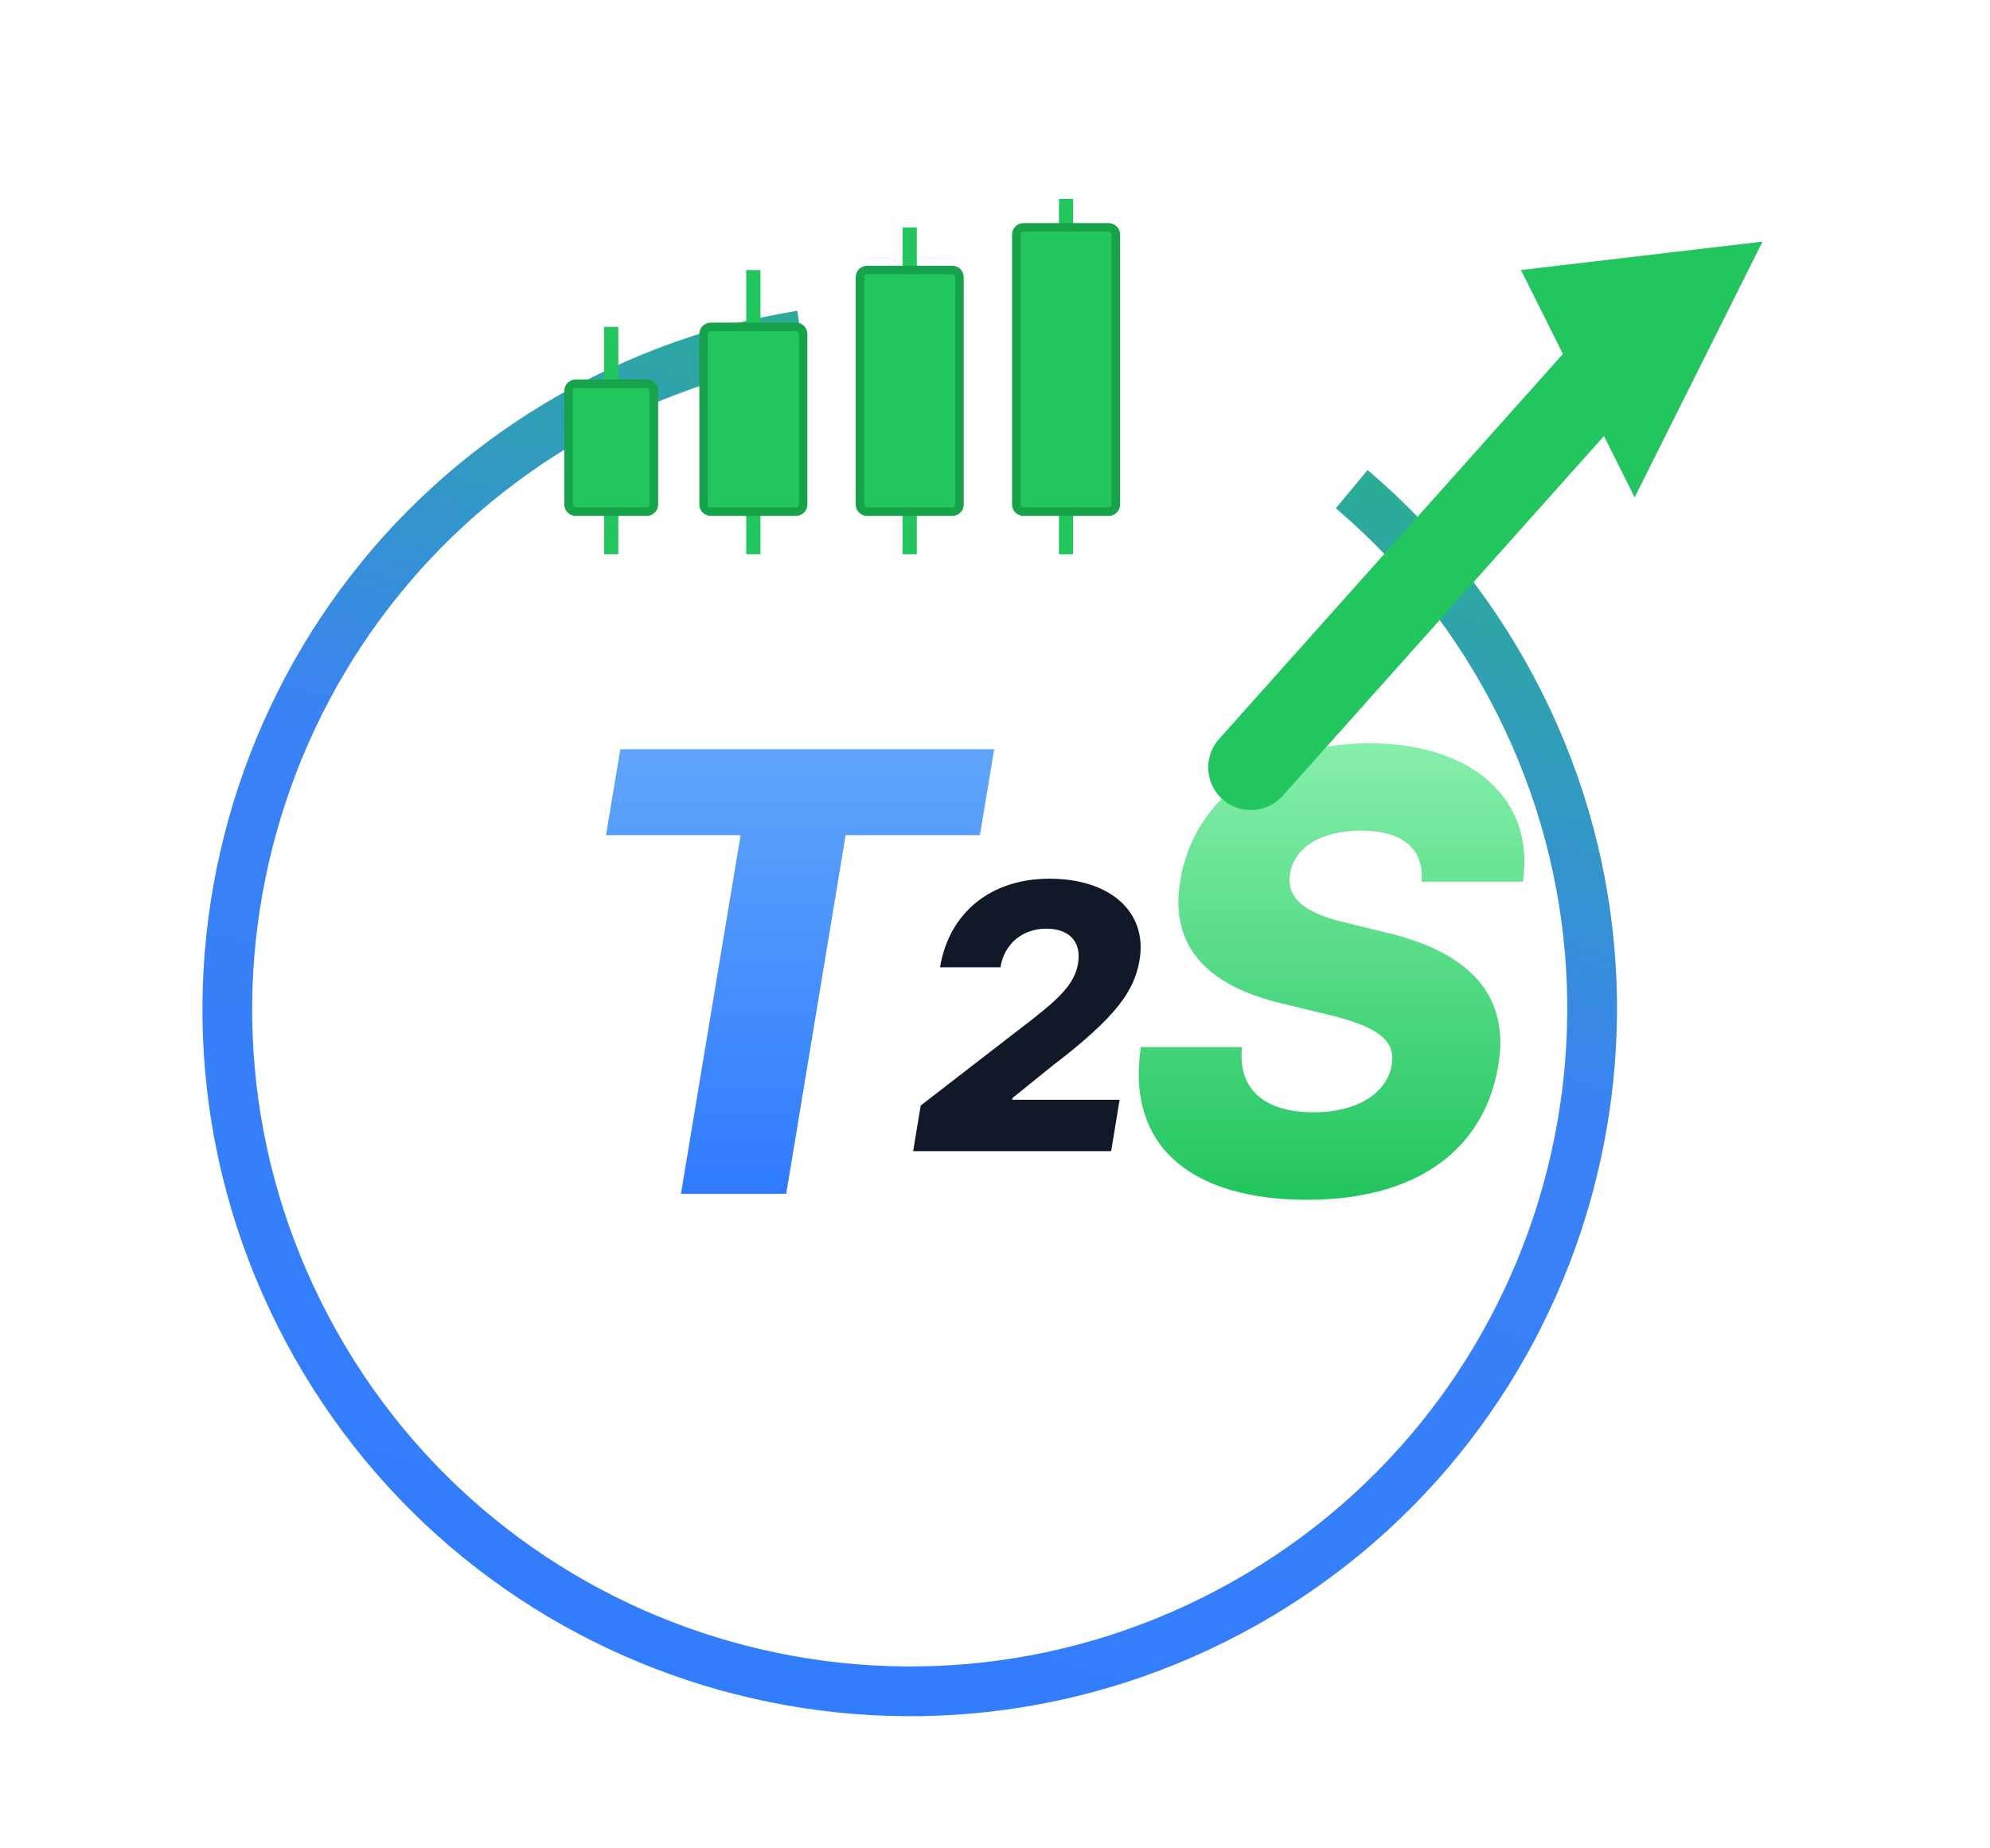
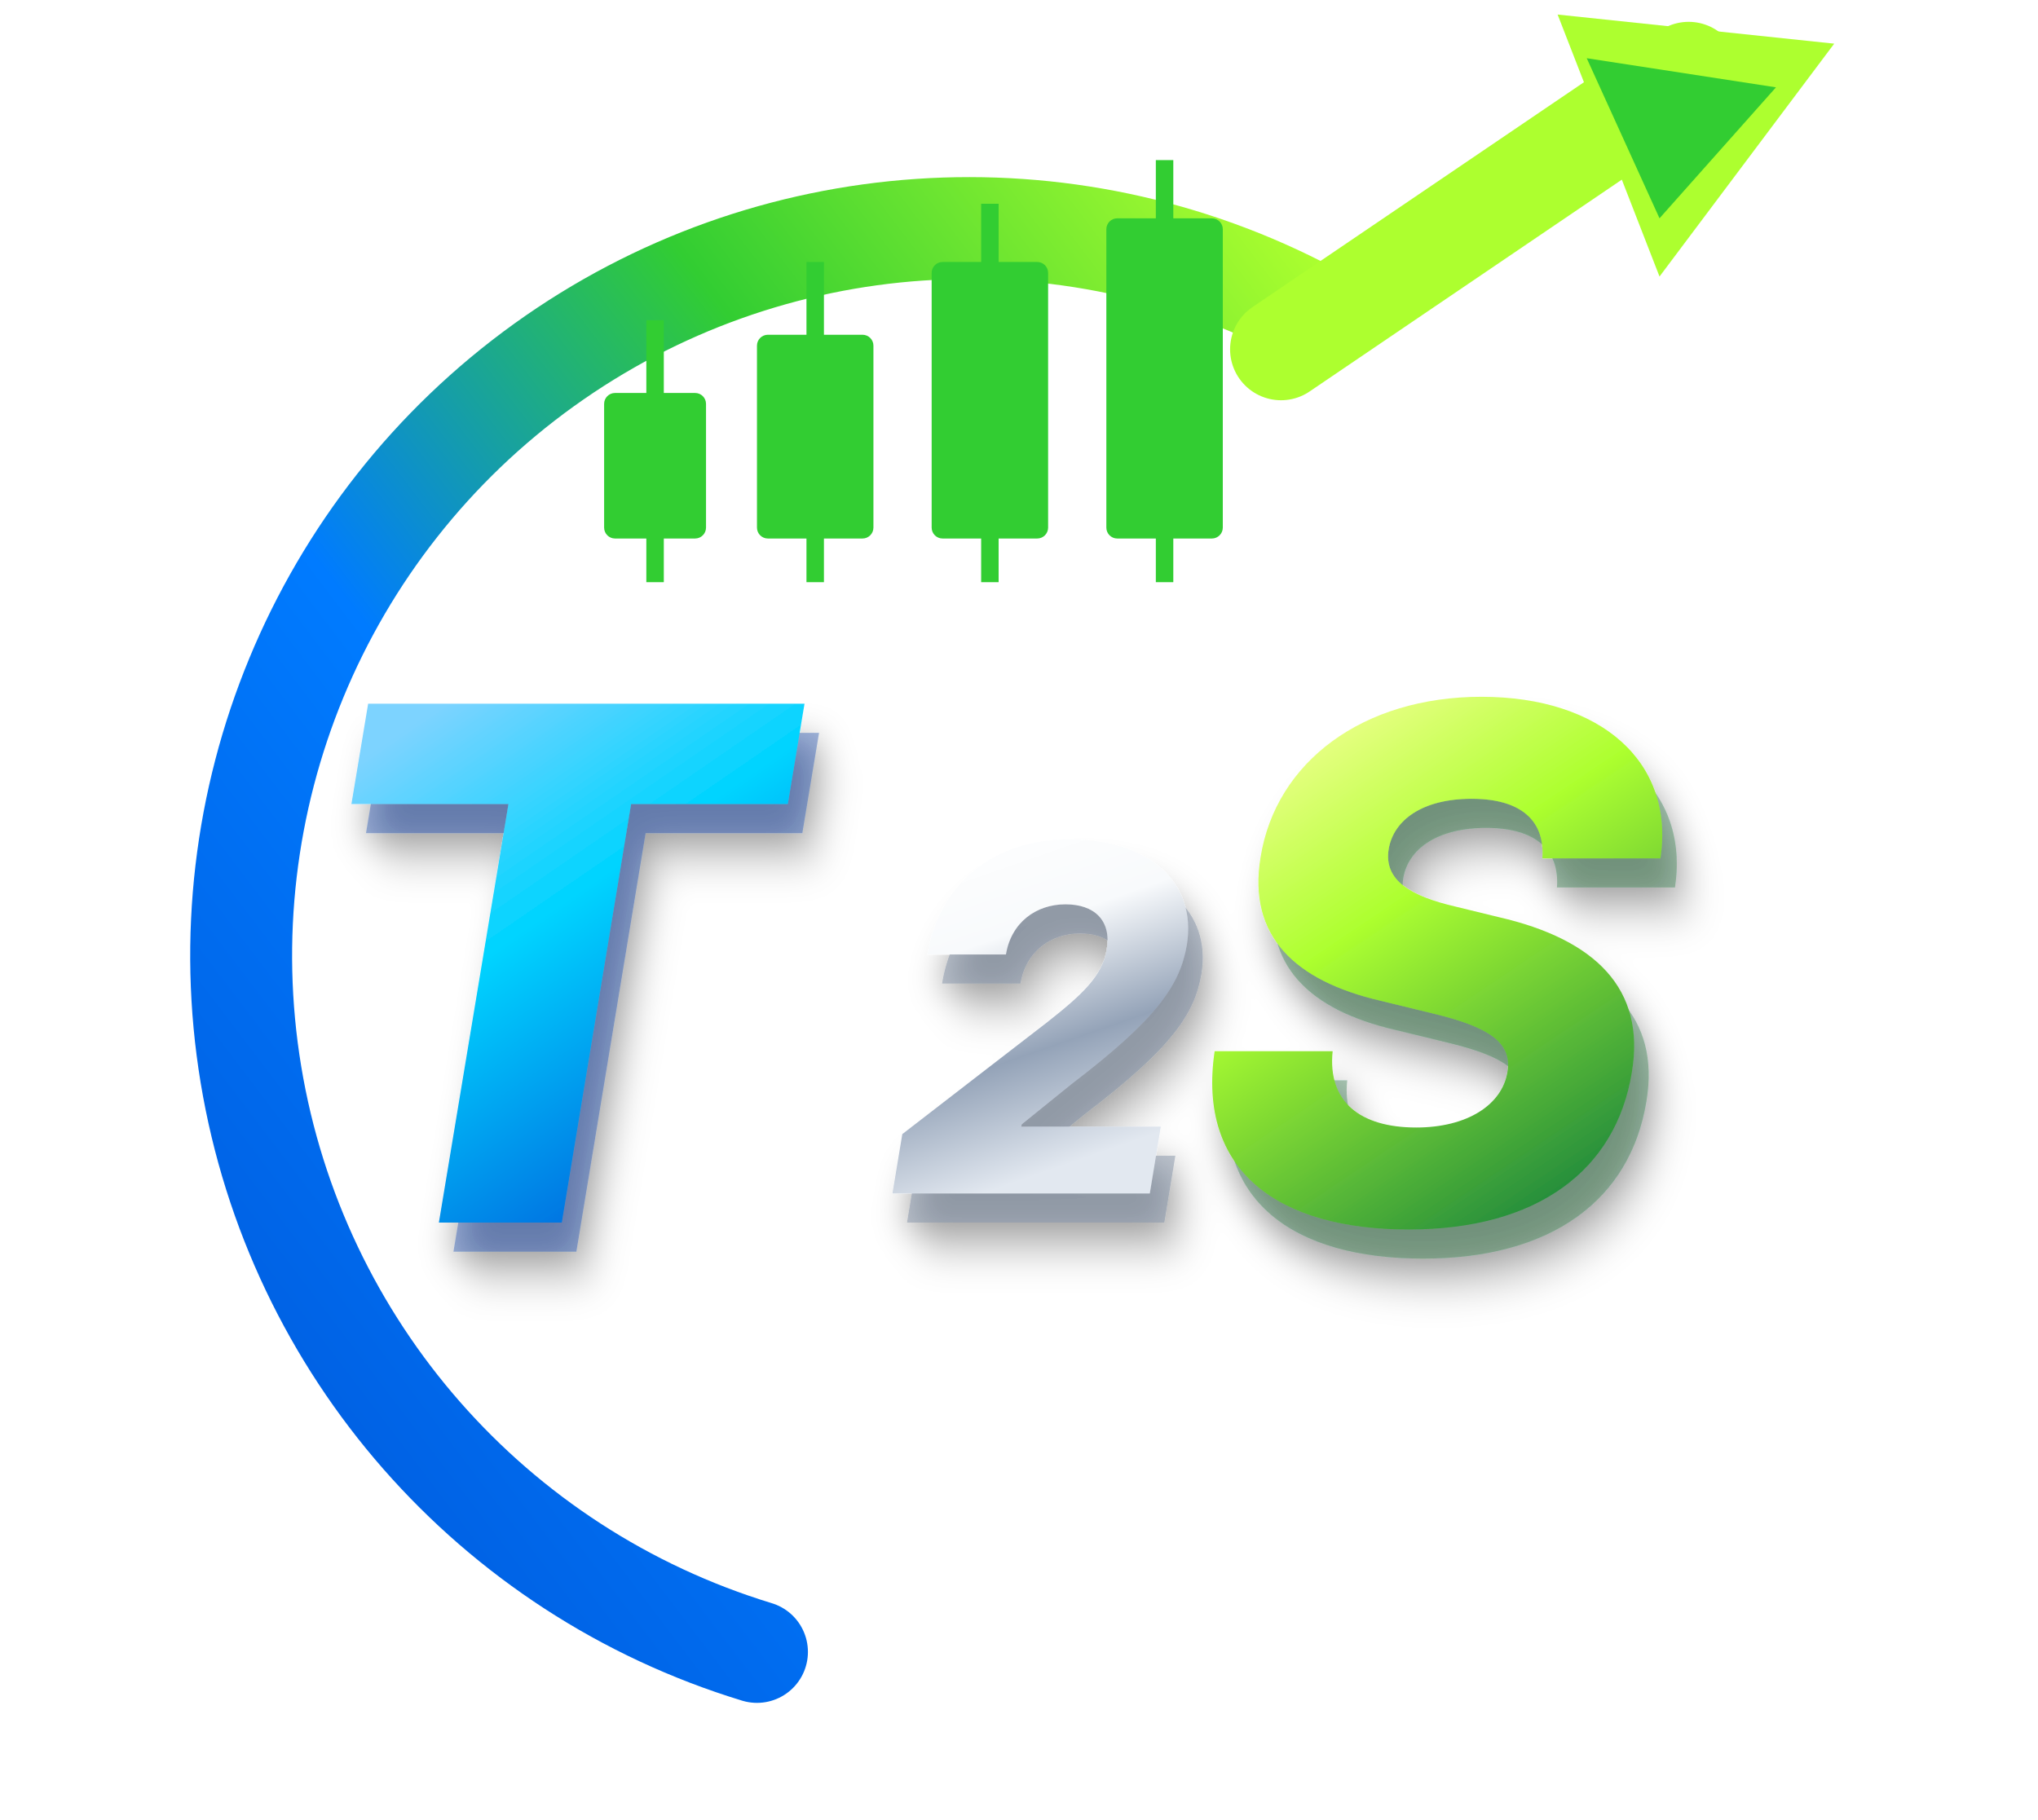
- <svg xmlns="http://www.w3.org/2000/svg" viewBox="0 0 280 260">
+ <svg xmlns="http://www.w3.org/2000/svg" viewBox="0 0 280 250">
  <defs>
    <linearGradient id="ring" x1="0" y1="1" x2="1" y2="0">
-       <stop offset="0%" stop-color="#2f7bff" />
-       <stop offset="55%" stop-color="#3b82f6" />
-       <stop offset="100%" stop-color="#22c55e" />
+       <stop offset="0%" stop-color="#0057D9" />
+       <stop offset="42%" stop-color="#007BFF" />
+       <stop offset="70%" stop-color="#32CD32" />
+       <stop offset="100%" stop-color="#ADFF2F" />
    </linearGradient>
-     <linearGradient id="t" x1="0" y1="0" x2="0" y2="1">
-       <stop offset="0%" stop-color="#60a5fa" />
-       <stop offset="100%" stop-color="#2f7bff" />
+     <linearGradient id="t" x1="0.2" y1="0" x2="0.8" y2="1">
+       <stop offset="0%" stop-color="#7DD3FF" />
+       <stop offset="40%" stop-color="#00D4FF" />
+       <stop offset="100%" stop-color="#0057D9" />
    </linearGradient>
-     <linearGradient id="s" x1="0" y1="0" x2="0" y2="1">
-       <stop offset="0%" stop-color="#86efac" />
-       <stop offset="100%" stop-color="#22c55e" />
+     <linearGradient id="two" x1="0" y1="0" x2="0.3" y2="1">
+       <stop offset="0%" stop-color="#FFFFFF" />
+       <stop offset="35%" stop-color="#F8FAFC" />
+       <stop offset="68%" stop-color="#94A3B8" />
+       <stop offset="100%" stop-color="#E2E8F0" />
    </linearGradient>
+     <linearGradient id="s" x1="0.2" y1="0" x2="0.8" y2="1">
+       <stop offset="0%" stop-color="#F7FF9A" />
+       <stop offset="38%" stop-color="#ADFF2F" />
+       <stop offset="100%" stop-color="#15803D" />
+     </linearGradient>
+     <filter id="shadow" x="-20%" y="-20%" width="140%" height="140%">
+       <feDropShadow dx="2" dy="5" stdDeviation="2.4" flood-color="#000000" flood-opacity="0.4" />
+     </filter>
  </defs>
-   <circle cx="128" cy="142" r="96" fill="none" stroke="url(#ring)" stroke-width="7" stroke-dasharray="520 83" stroke-dashoffset="36" transform="rotate(-28 128 142)" />
-   <g fill="#22c55e" stroke="#16a34a" stroke-width="1.2">
-     <line x1="86" y1="46" x2="86" y2="78" stroke="#22c55e" stroke-width="2" />
-     <rect x="80" y="54" width="12" height="18" rx="1" />
-     <line x1="106" y1="38" x2="106" y2="78" stroke="#22c55e" stroke-width="2" />
-     <rect x="99" y="46" width="14" height="26" rx="1" />
-     <line x1="128" y1="32" x2="128" y2="78" stroke="#22c55e" stroke-width="2" />
-     <rect x="121" y="38" width="14" height="34" rx="1" />
-     <line x1="150" y1="28" x2="150" y2="78" stroke="#22c55e" stroke-width="2" />
-     <rect x="143" y="32" width="14" height="40" rx="1" />
+   <path d="M 104 227 A 100 100 0 1 1 180 43" fill="none" stroke="url(#ring)" stroke-width="14" stroke-linecap="round" />
+   <path d="M176 48 L232 10" stroke="#ADFF2F" stroke-width="14" stroke-linecap="round" />
+   <polygon points="214,2 252,6 228,38" fill="#ADFF2F" />
+   <polygon points="218,8 244,12 228,30" fill="#32CD32" />
+   <g fill="#32CD32">
+     <line x1="90" y1="44" x2="90" y2="80" stroke="#32CD32" stroke-width="2.4" />
+     <rect x="83" y="54" width="14" height="20" rx="1.5" />
+     <line x1="112" y1="36" x2="112" y2="80" stroke="#32CD32" stroke-width="2.4" />
+     <rect x="104" y="46" width="16" height="28" rx="1.5" />
+     <line x1="136" y1="28" x2="136" y2="80" stroke="#32CD32" stroke-width="2.4" />
+     <rect x="128" y="36" width="16" height="38" rx="1.5" />
+     <line x1="160" y1="22" x2="160" y2="80" stroke="#32CD32" stroke-width="2.4" />
+     <rect x="152" y="30" width="16" height="44" rx="1.5" />
  </g>
-   <g stroke="url(#t)" stroke-width="4" stroke-linecap="round">
-     <line x1="22" y1="118" x2="58" y2="118" />
-     <line x1="16" y1="134" x2="56" y2="134" />
-     <line x1="26" y1="150" x2="60" y2="150" />
+   <g filter="url(#shadow)" font-family="Inter, Arial Black, sans-serif" font-style="italic" font-weight="800">
+     <text x="42" y="172" font-size="98" fill="#003A99" opacity="0.35">T</text>
+     <text x="40" y="168" font-size="98" fill="url(#t)">T</text>
+     <text x="124" y="168" font-size="66" fill="#64748B" opacity="0.4">2</text>
+     <text x="122" y="164" font-size="66" fill="url(#two)">2</text>
+     <text x="166" y="172" font-size="98" fill="#166534" opacity="0.35">S</text>
+     <text x="164" y="168" font-size="98" fill="url(#s)">S</text>
  </g>
-   <g stroke="url(#s)" stroke-width="4" stroke-linecap="round">
-     <line x1="198" y1="118" x2="236" y2="118" />
-     <line x1="196" y1="134" x2="242" y2="134" />
-     <line x1="200" y1="150" x2="232" y2="150" />
-   </g>
-   <text x="78" y="168" fill="url(#t)" font-family="Inter, Arial Black, sans-serif" font-style="italic" font-weight="800" font-size="86">T</text>
-   <text x="128" y="162" fill="#111827" font-family="Inter, Arial Black, sans-serif" font-style="italic" font-weight="800" font-size="52">2</text>
-   <text x="158" y="168" fill="url(#s)" font-family="Inter, Arial Black, sans-serif" font-style="italic" font-weight="800" font-size="86">S</text>
-   <path d="M176 108 L226 52" stroke="#22c55e" stroke-width="12" stroke-linecap="round" />
-   <polygon points="214,38 248,34 230,70" fill="#22c55e" />
</svg>
